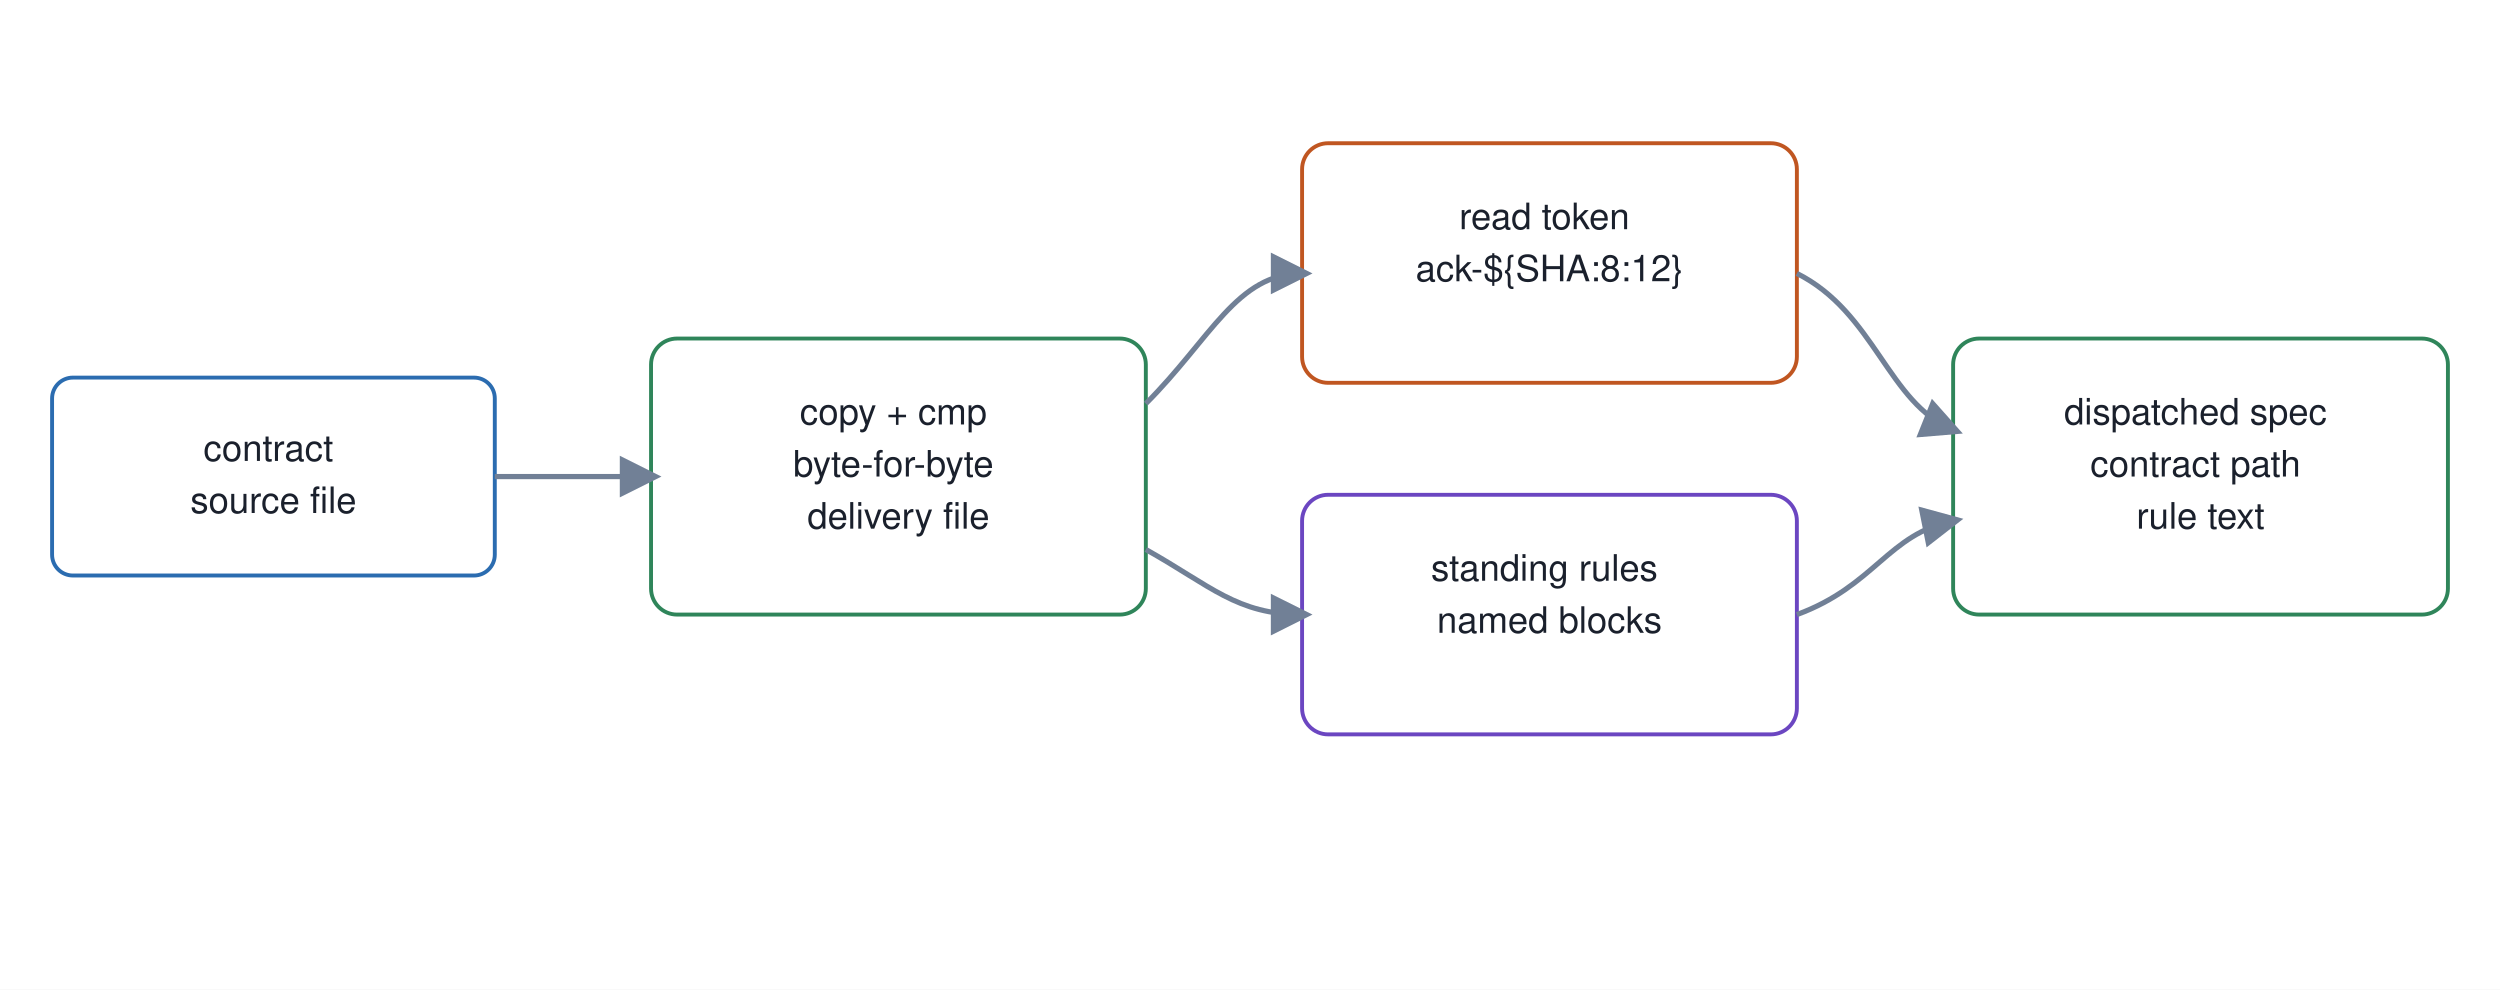
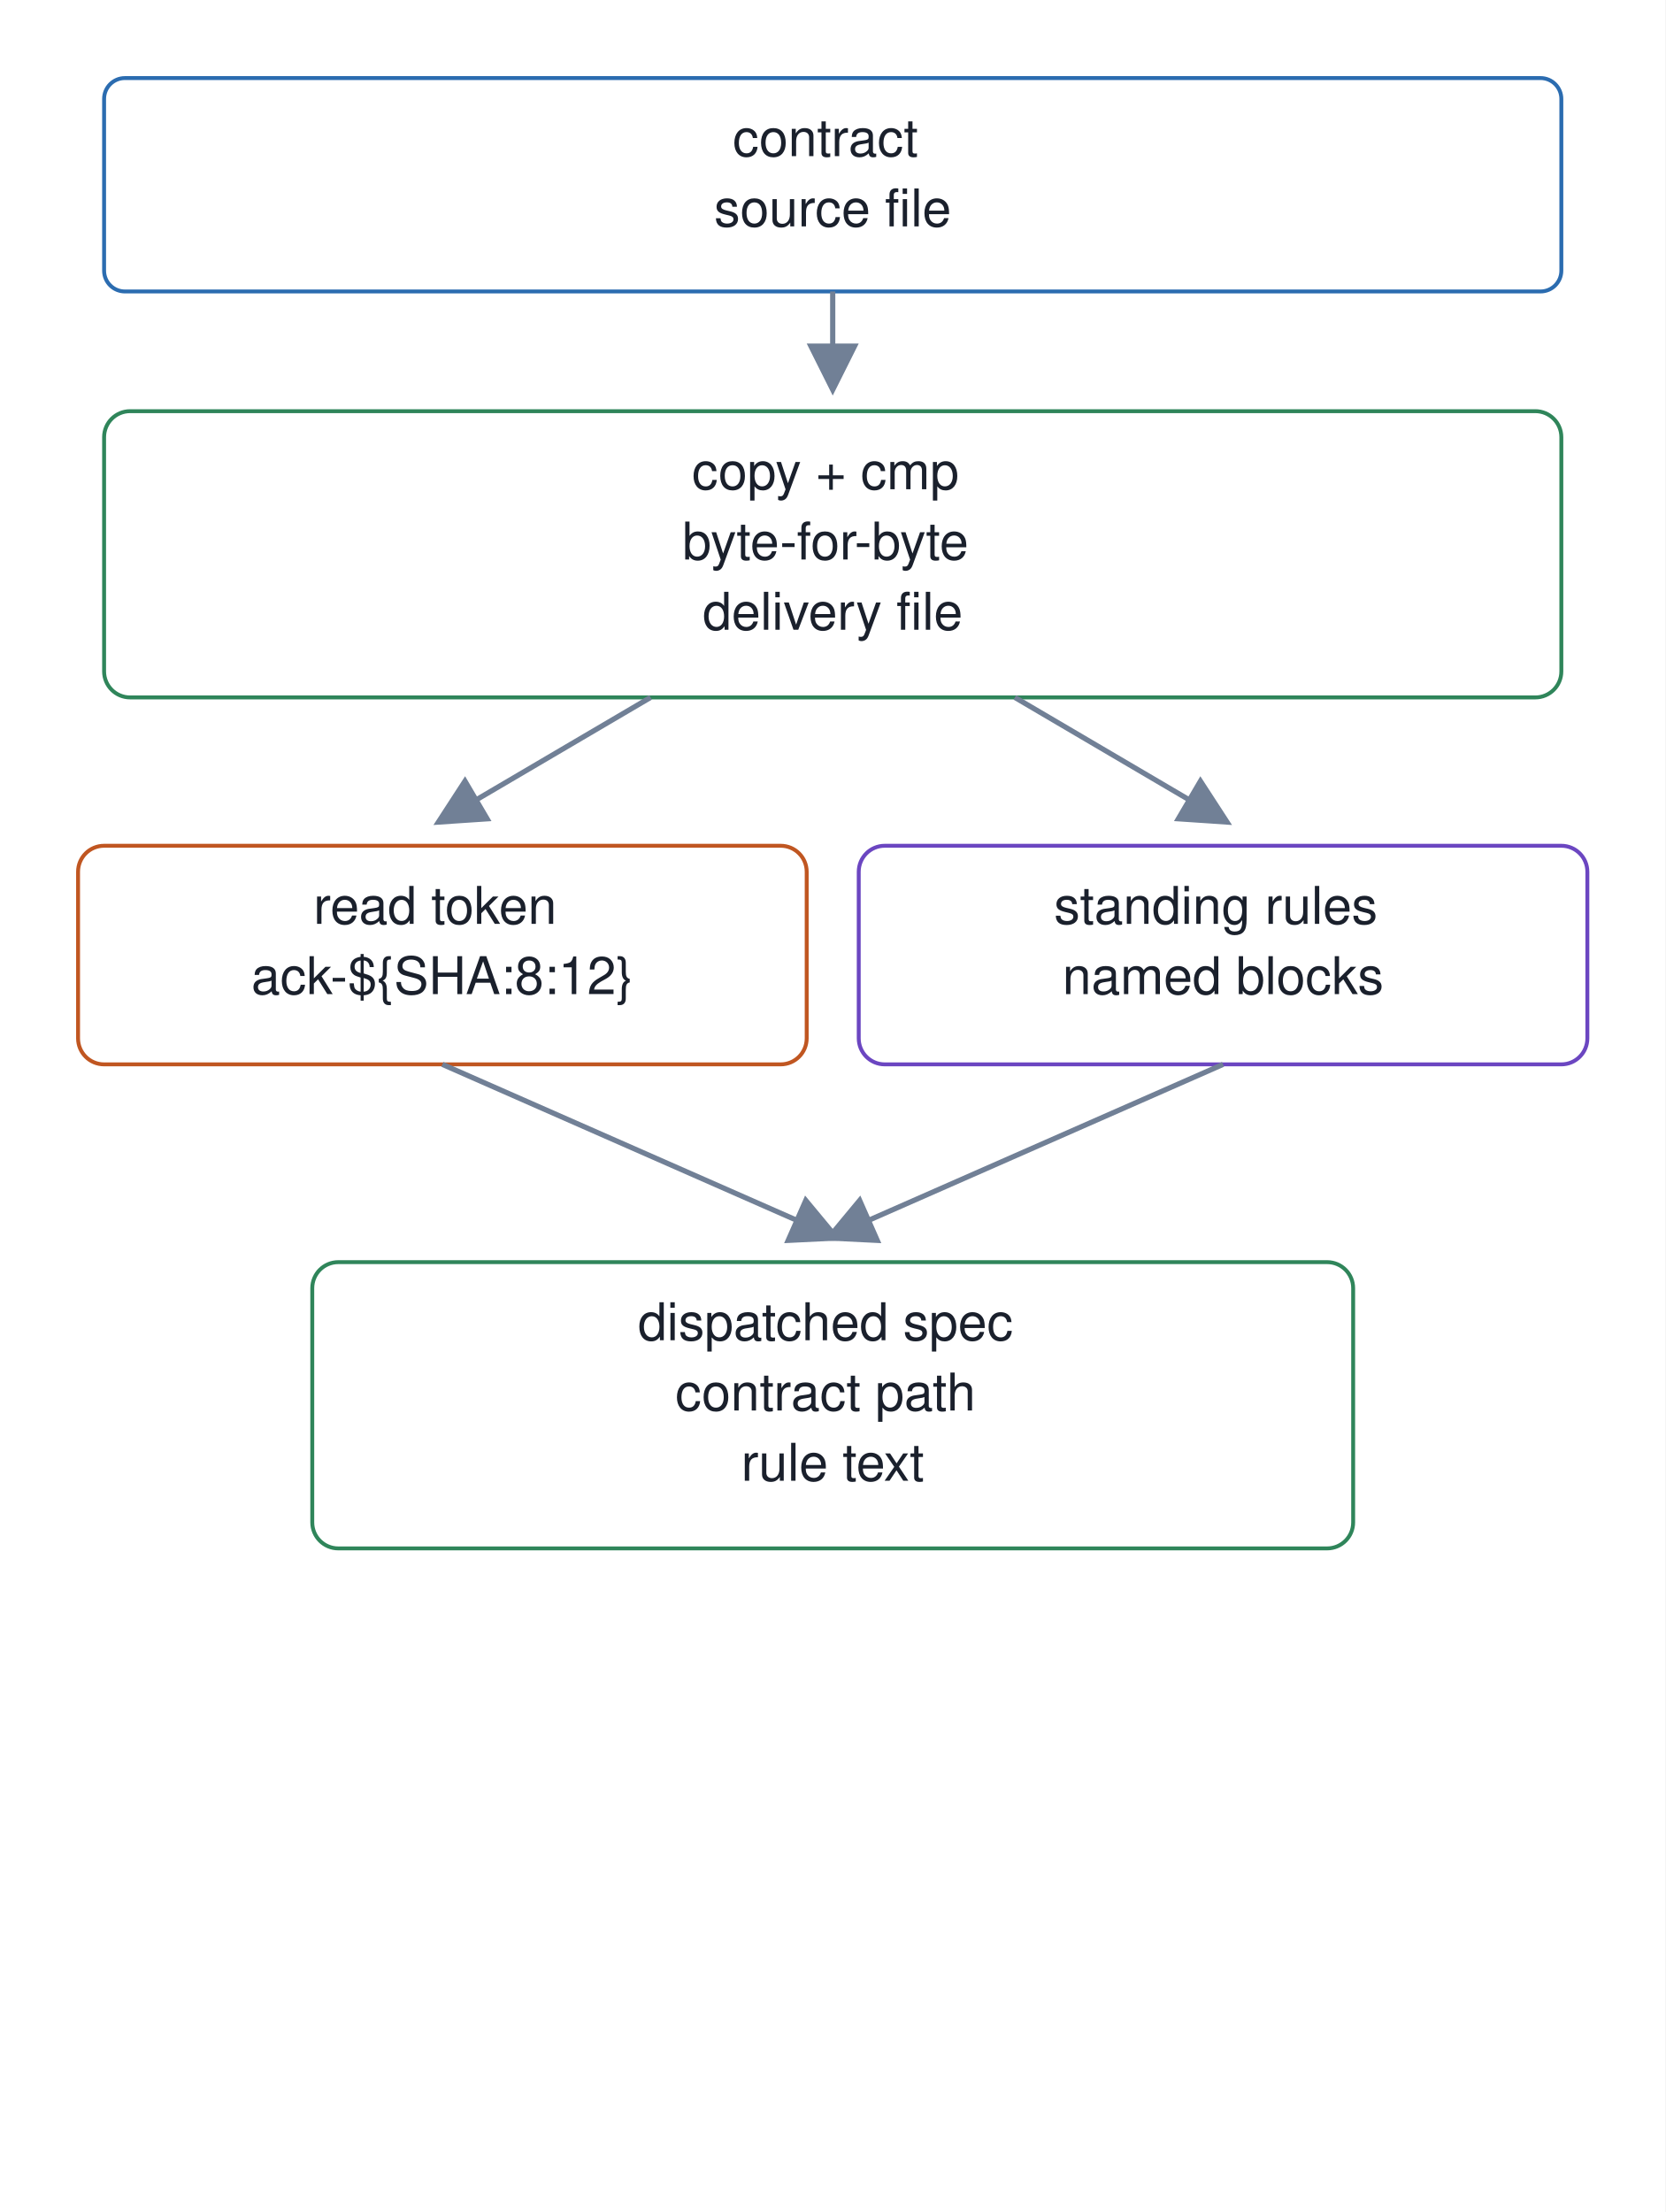
- <svg xmlns="http://www.w3.org/2000/svg" width="960" height="380" viewBox="0 0 960 380" font-family="Helvetica, Arial, sans-serif">
+ <svg xmlns="http://www.w3.org/2000/svg" width="640" height="850" viewBox="0 0 640 850" font-family="Helvetica, Arial, sans-serif">
  <defs>
-     <marker id="arrow12" markerWidth="8" markerHeight="8" refX="6" refY="4" orient="auto">
-       <path d="M0,0 L8,4 L0,8 z" fill="#718096" />
+     <marker id="arrow12" markerWidth="10" markerHeight="10" refX="8" refY="5" orient="auto">
+       <path d="M0,0 L10,5 L0,10 z" fill="#718096" />
    </marker>
  </defs>
-   <rect width="960" height="380" fill="#ffffff" />
-   <rect x="20" y="145" width="170" height="76" rx="8" fill="#ffffff" stroke="#2b6cb0" stroke-width="1.5" />
-   <text x="105" y="177" text-anchor="middle" font-size="14" fill="#1a202c">
-     <tspan x="105" dy="0">contract</tspan>
-     <tspan x="105" dy="20">source file</tspan>
+   <rect width="640" height="850" fill="#ffffff" />
+   <rect x="40" y="30" width="560" height="82" rx="8" fill="#ffffff" stroke="#2b6cb0" stroke-width="1.5" />
+   <text x="320" y="60" text-anchor="middle" font-size="20" fill="#1a202c">
+     <tspan x="320" dy="0">contract</tspan>
+     <tspan x="320" dy="27">source file</tspan>
  </text>
-   <rect x="250" y="130" width="190" height="106" rx="10" fill="#ffffff" stroke="#2f855a" stroke-width="1.5" />
-   <text x="345" y="163" text-anchor="middle" font-size="14" fill="#1a202c">
-     <tspan x="345" dy="0">copy + cmp</tspan>
-     <tspan x="345" dy="20">byte-for-byte</tspan>
-     <tspan x="345" dy="20">delivery file</tspan>
+   <path d="M320 112 L320 148" stroke="#718096" stroke-width="2" marker-end="url(#arrow12)" />
+   <rect x="40" y="158" width="560" height="110" rx="10" fill="#ffffff" stroke="#2f855a" stroke-width="1.5" />
+   <text x="320" y="188" text-anchor="middle" font-size="20" fill="#1a202c">
+     <tspan x="320" dy="0">copy + cmp</tspan>
+     <tspan x="320" dy="27">byte-for-byte</tspan>
+     <tspan x="320" dy="27">delivery file</tspan>
  </text>
-   <rect x="500" y="55" width="190" height="92" rx="10" fill="#ffffff" stroke="#c05621" stroke-width="1.5" />
-   <text x="595" y="88" text-anchor="middle" font-size="14" fill="#1a202c">
-     <tspan x="595" dy="0">read token</tspan>
-     <tspan x="595" dy="20">ack-${SHA:8:12}</tspan>
+   <path d="M250 268 L170 315" fill="none" stroke="#718096" stroke-width="2" marker-end="url(#arrow12)" />
+   <path d="M390 268 L470 315" fill="none" stroke="#718096" stroke-width="2" marker-end="url(#arrow12)" />
+   <rect x="30" y="325" width="280" height="84" rx="10" fill="#ffffff" stroke="#c05621" stroke-width="1.5" />
+   <text x="170" y="355" text-anchor="middle" font-size="20" fill="#1a202c">
+     <tspan x="170" dy="0">read token</tspan>
+     <tspan x="170" dy="27">ack-${SHA:8:12}</tspan>
  </text>
-   <rect x="500" y="190" width="190" height="92" rx="10" fill="#ffffff" stroke="#6b46c1" stroke-width="1.5" />
-   <text x="595" y="223" text-anchor="middle" font-size="14" fill="#1a202c">
-     <tspan x="595" dy="0">standing rules</tspan>
-     <tspan x="595" dy="20">named blocks</tspan>
+   <rect x="330" y="325" width="280" height="84" rx="10" fill="#ffffff" stroke="#6b46c1" stroke-width="1.5" />
+   <text x="470" y="355" text-anchor="middle" font-size="20" fill="#1a202c">
+     <tspan x="470" dy="0">standing rules</tspan>
+     <tspan x="470" dy="27">named blocks</tspan>
  </text>
-   <rect x="750" y="130" width="190" height="106" rx="10" fill="#ffffff" stroke="#2f855a" stroke-width="1.5" />
-   <text x="845" y="163" text-anchor="middle" font-size="14" fill="#1a202c">
-     <tspan x="845" dy="0">dispatched spec</tspan>
-     <tspan x="845" dy="20">contract path</tspan>
-     <tspan x="845" dy="20">rule text</tspan>
+   <path d="M170 409 L320 475" fill="none" stroke="#718096" stroke-width="2" marker-end="url(#arrow12)" />
+   <path d="M470 409 L320 475" fill="none" stroke="#718096" stroke-width="2" marker-end="url(#arrow12)" />
+   <rect x="120" y="485" width="400" height="110" rx="10" fill="#ffffff" stroke="#2f855a" stroke-width="1.5" />
+   <text x="320" y="515" text-anchor="middle" font-size="20" fill="#1a202c">
+     <tspan x="320" dy="0">dispatched spec</tspan>
+     <tspan x="320" dy="27">contract path</tspan>
+     <tspan x="320" dy="27">rule text</tspan>
  </text>
-   <path d="M190 183 L250 183" stroke="#718096" stroke-width="2" marker-end="url(#arrow12)" />
-   <path d="M440 155 C465 130 475 105 500 105" fill="none" stroke="#718096" stroke-width="2" marker-end="url(#arrow12)" />
-   <path d="M440 211 C465 225 475 236 500 236" fill="none" stroke="#718096" stroke-width="2" marker-end="url(#arrow12)" />
-   <path d="M690 105 C720 120 725 155 750 165" fill="none" stroke="#718096" stroke-width="2" marker-end="url(#arrow12)" />
-   <path d="M690 236 C720 225 725 205 750 200" fill="none" stroke="#718096" stroke-width="2" marker-end="url(#arrow12)" />
</svg>
